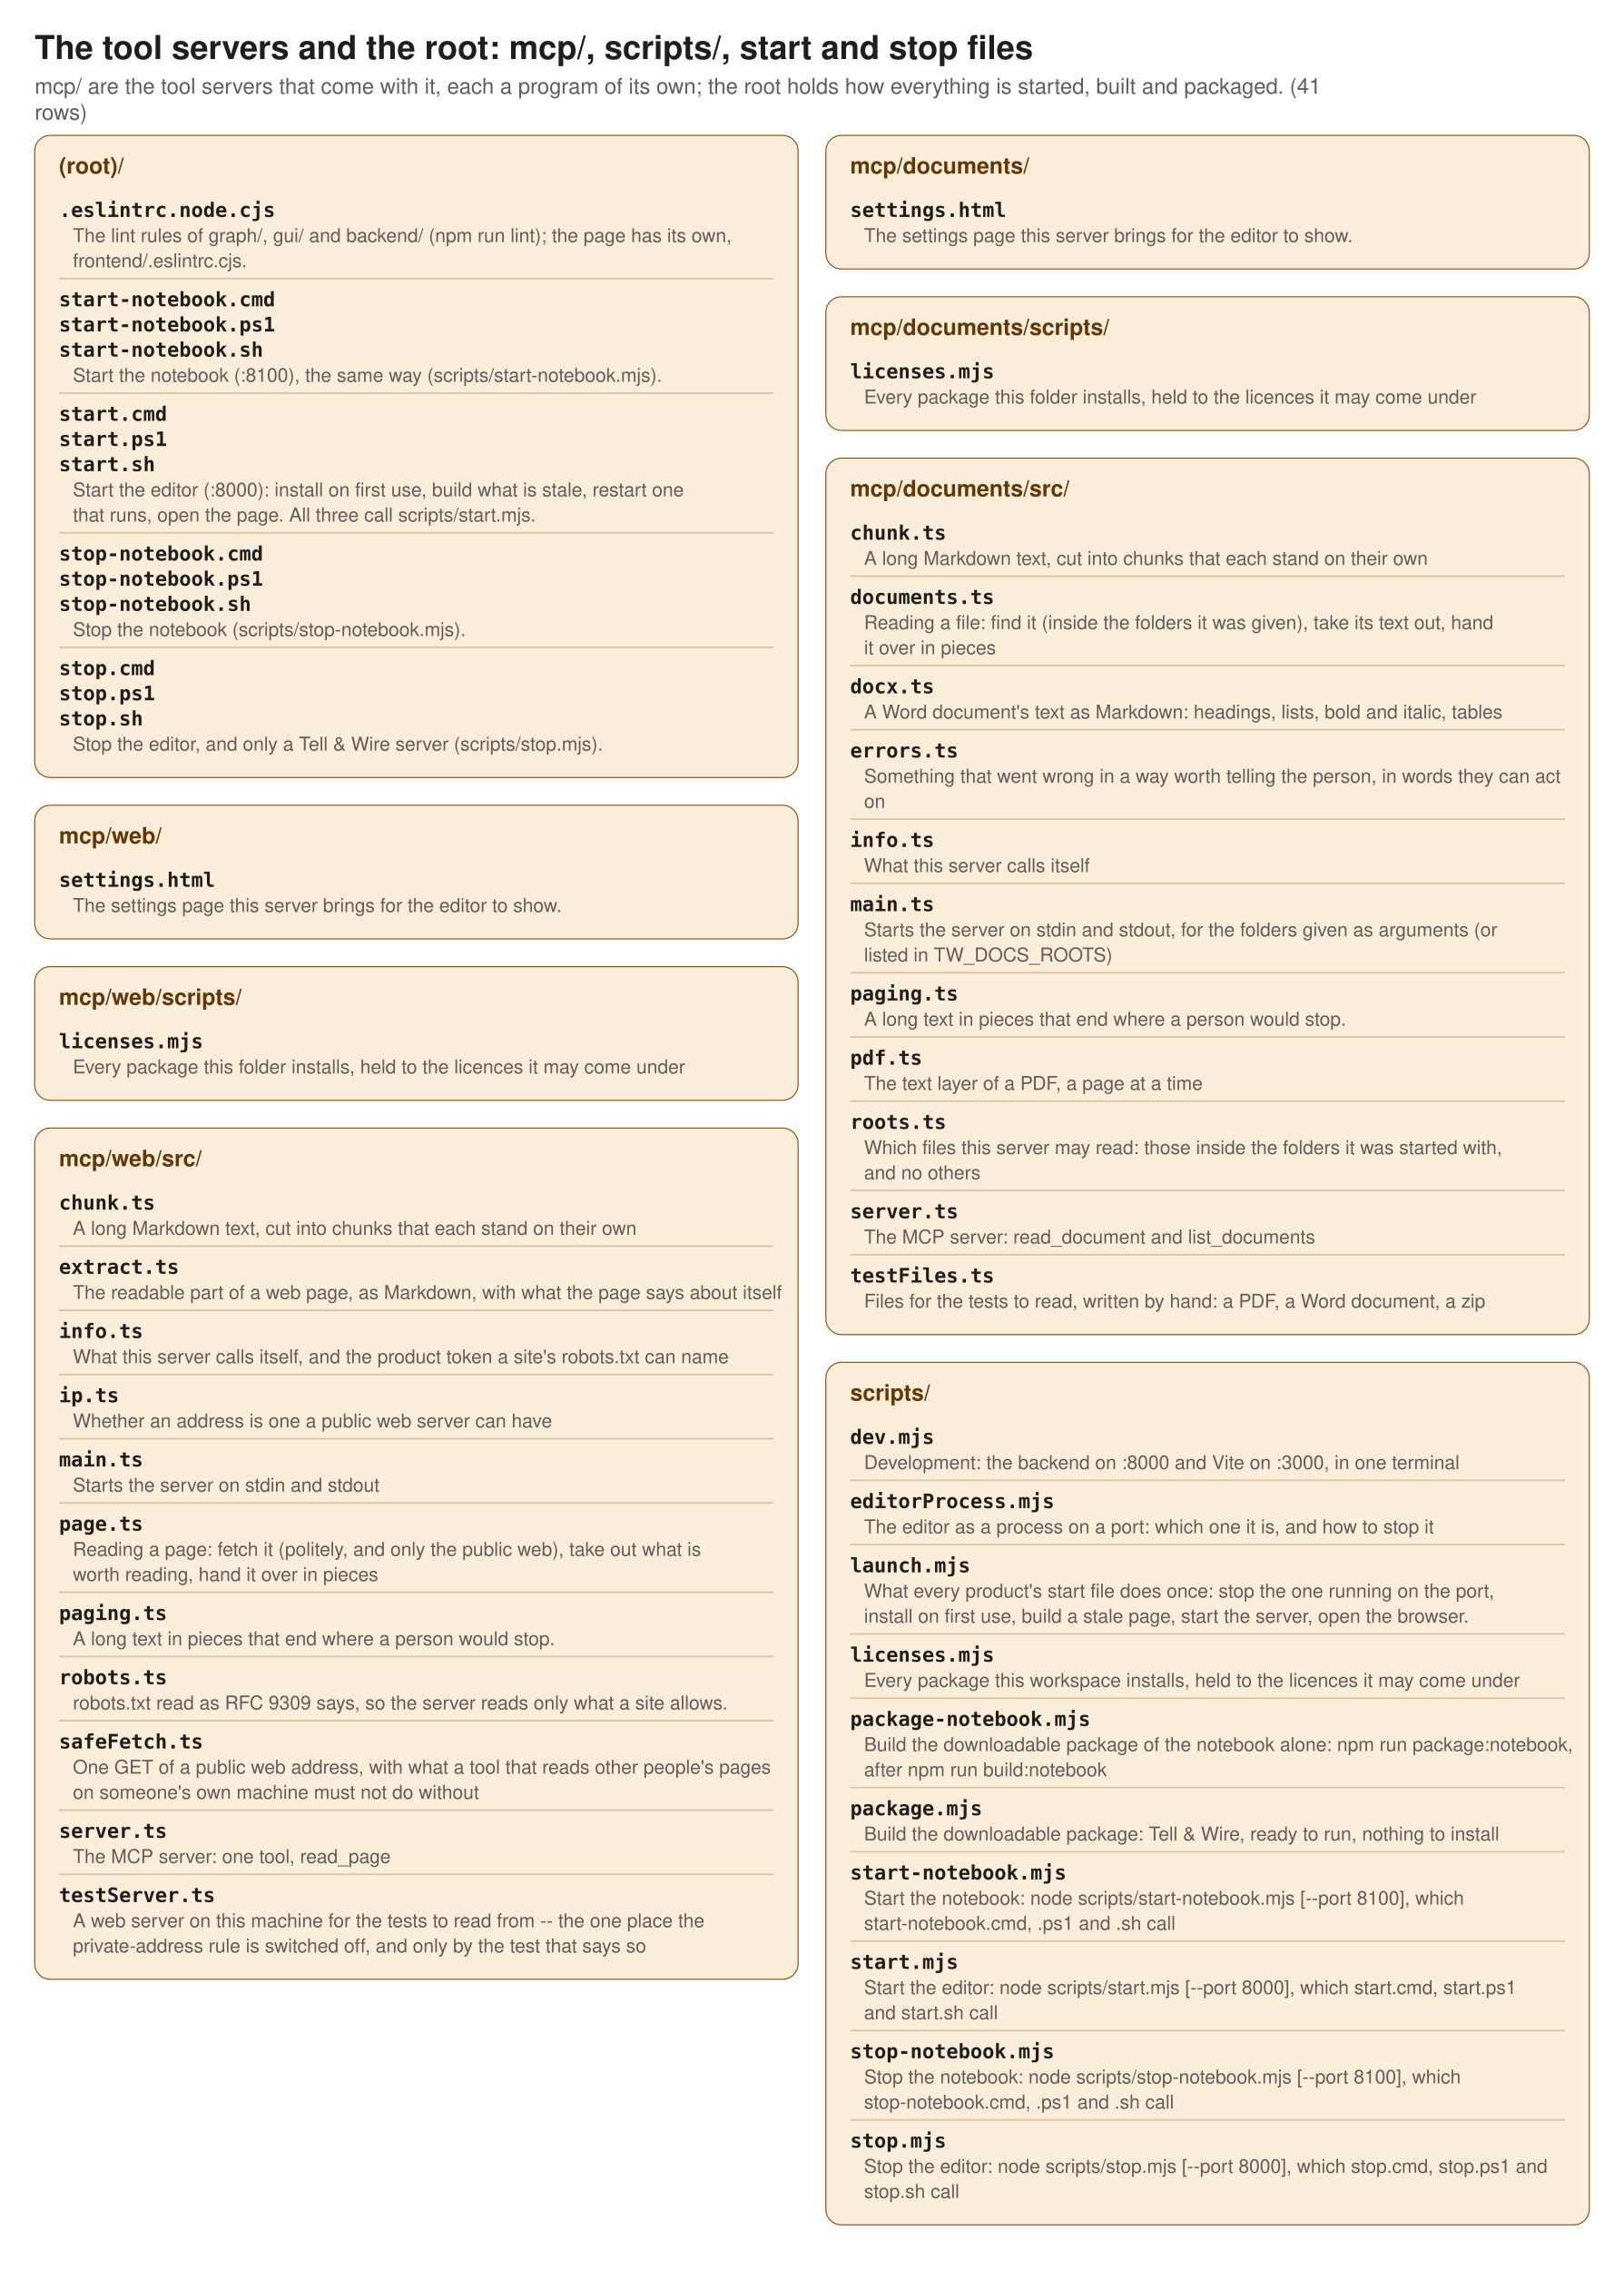
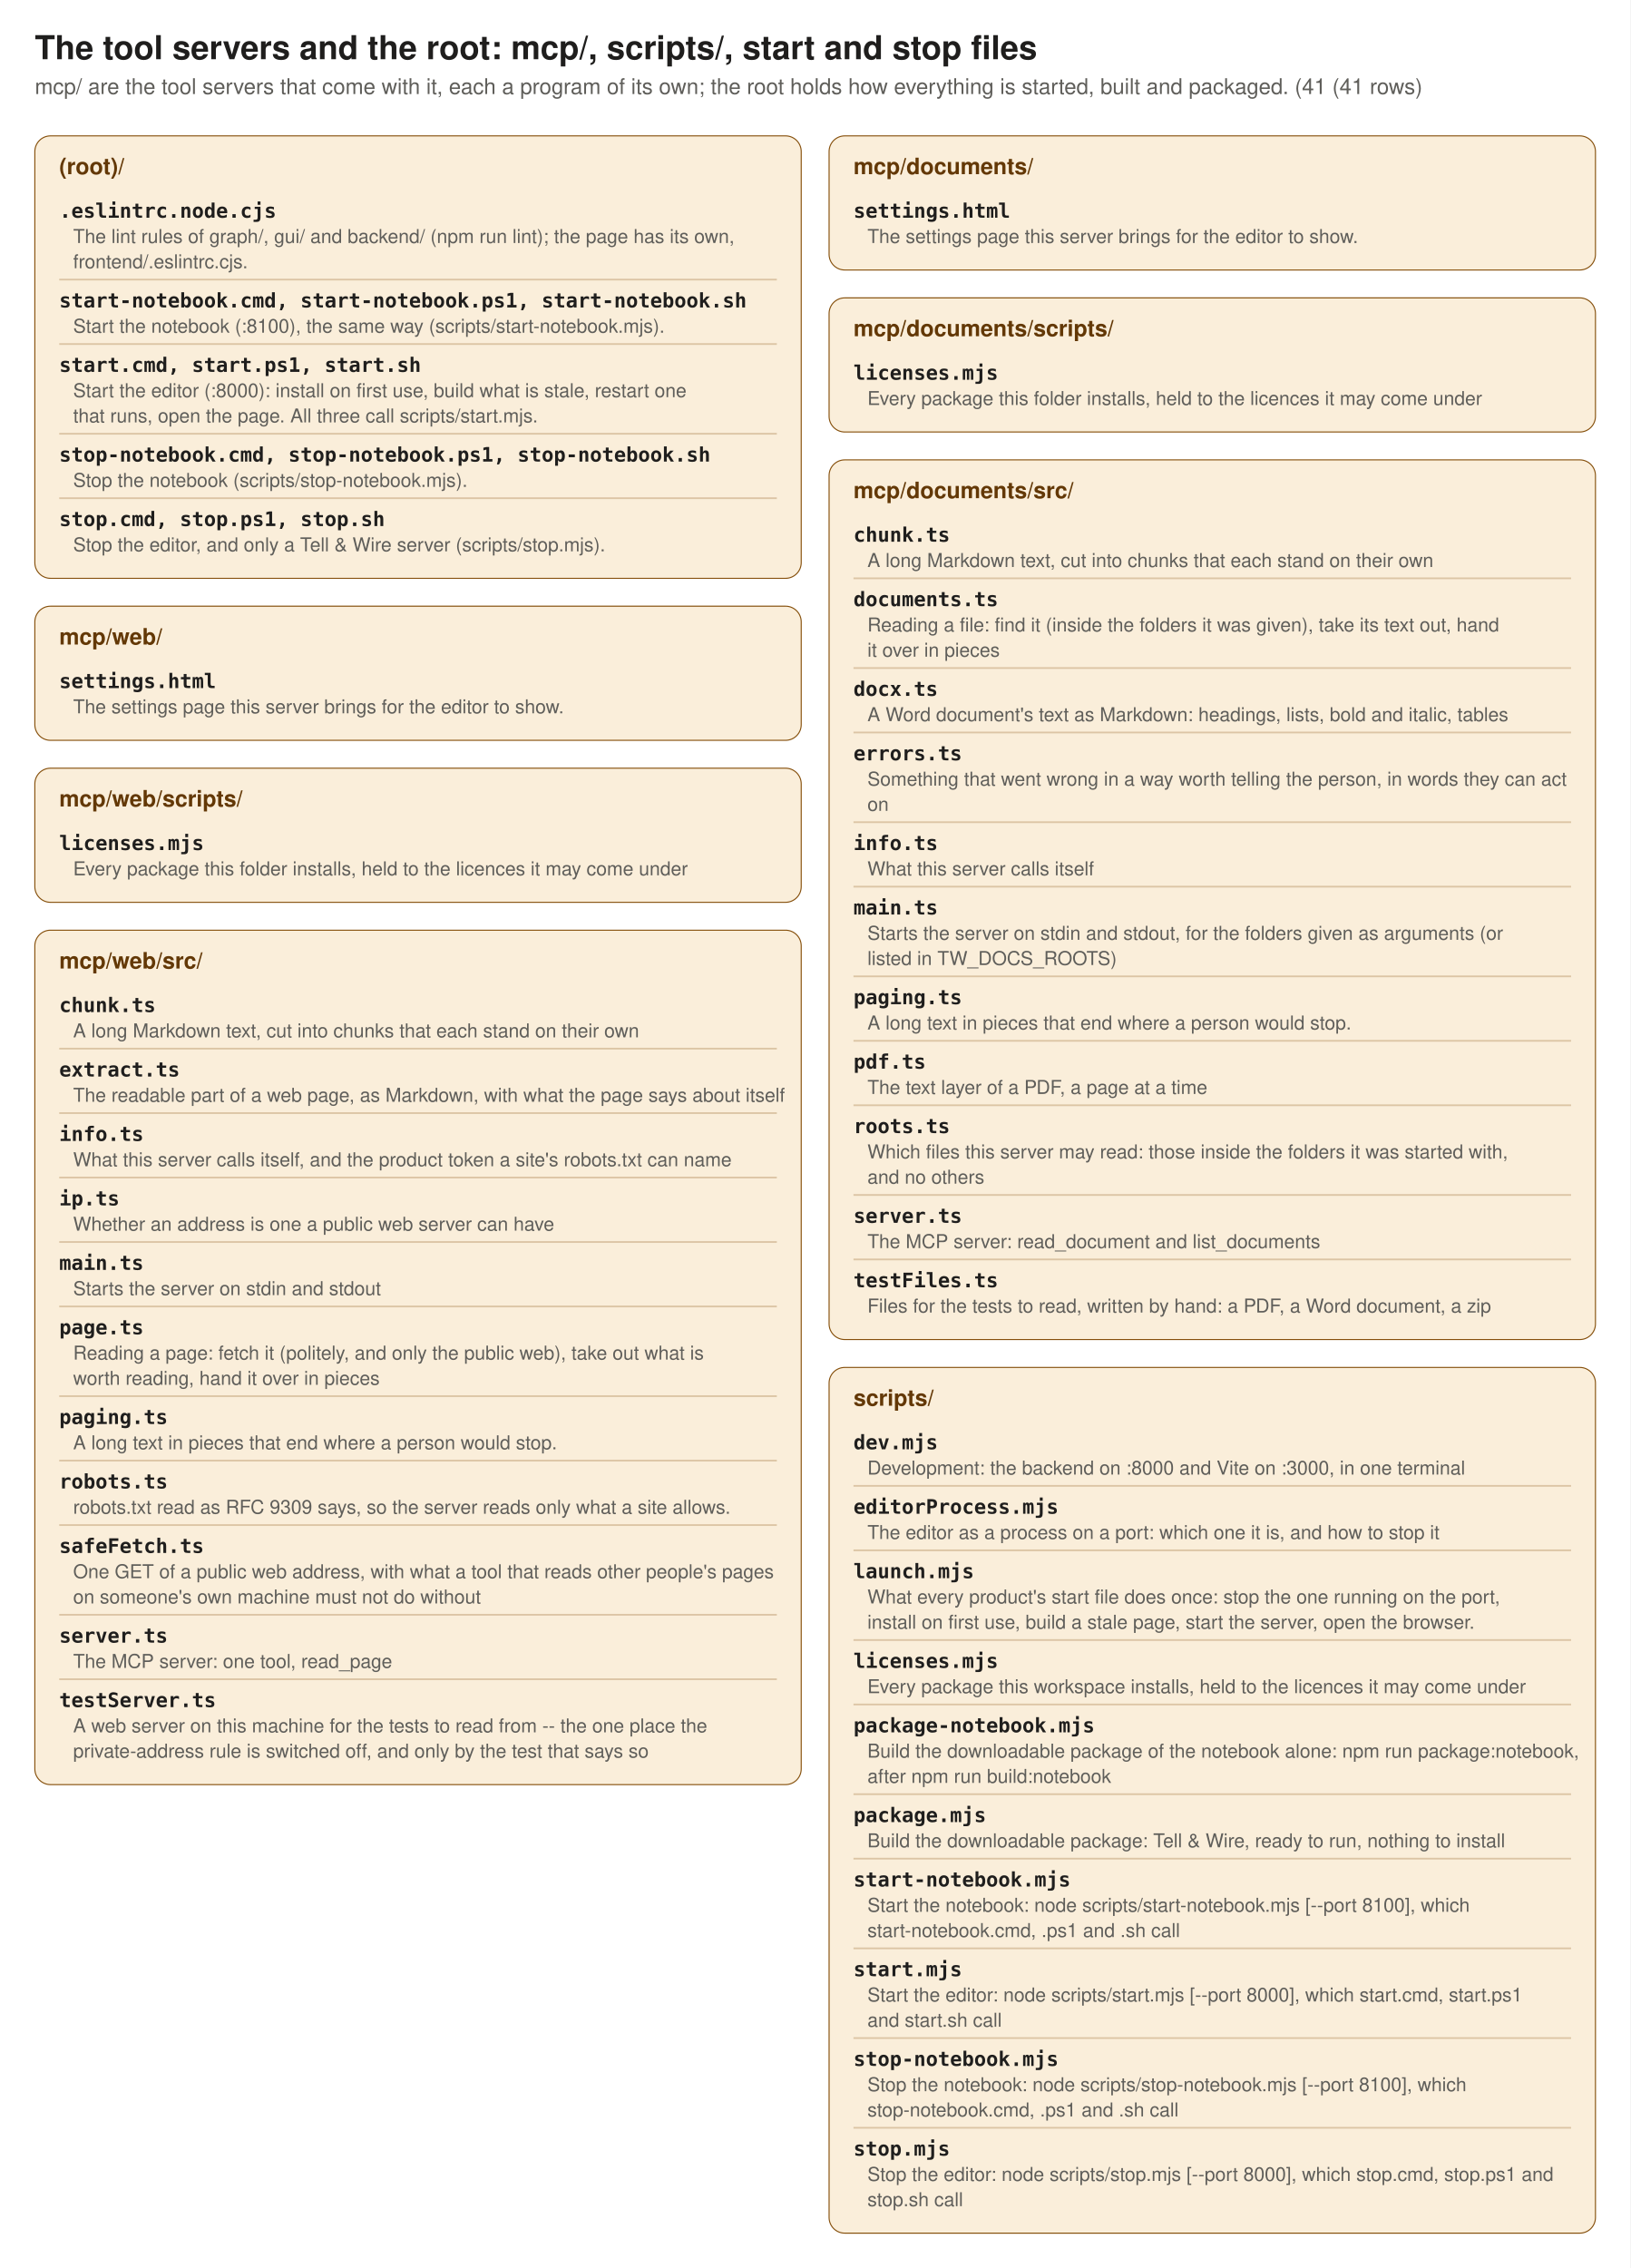
- <svg xmlns="http://www.w3.org/2000/svg" width="936" viewBox="0 0 936 1308" role="img">
+ <svg xmlns="http://www.w3.org/2000/svg" width="936" viewBox="0 0 936 1302" role="img">
  <style>svg{font-family:Segoe UI,Helvetica,Arial,sans-serif}.bg{fill:#ffffff}.h{font-size:19px;font-weight:600;fill:#1f1e1d}.n{font-size:12.5px;fill:#5f5e5a}.d{font-size:13px;font-weight:600;fill:#633806}.f{font-family:Consolas,Menlo,monospace;font-size:11.5px;font-weight:600;fill:#1f1e1d}.r{font-size:11px;fill:#5f5e5a}.box{fill:#FAEEDA;stroke:#854F0B;stroke-width:.6}.row{stroke:#854F0B;stroke-opacity:.25}@media (prefers-color-scheme:dark){.bg{fill:#1c1c1a}.h,.f{fill:#e8e6dc}.n,.r{fill:#b4b2a9}.d{fill:#FAC775}.box{fill:#262624;stroke:#EF9F27}.row{stroke:#EF9F27}}</style>
-   <rect class="bg" width="936" height="1308" />
+   <rect class="bg" width="936" height="1302" />
  <text class="h" x="20" y="34">The tool servers and the root: mcp/, scripts/, start and stop files</text>
-   <text class="n" x="20" y="54">mcp/ are the tool servers that come with it, each a program of its own; the root holds how everything is started, built and packaged. (41</text>
-   <text class="n" x="20" y="69">rows)</text>
+   <text class="n" x="20" y="54">mcp/ are the tool servers that come with it, each a program of its own; the root holds how everything is started, built and packaged. (41 (41 rows)</text>
  <g>
-     <rect class="box" x="20" y="78" width="440" height="370" rx="9" />
+     <rect class="box" x="20" y="78" width="440" height="254" rx="9" />
    <text class="d" x="34" y="100">(root)/</text>
    <text class="f" x="34" y="125">.eslintrc.node.cjs</text>
    <text class="r" x="42" y="139.5">The lint rules of graph/, gui/ and backend/ (npm run lint); the page has its own,</text>
    <text class="r" x="42" y="154">frontend/.eslintrc.cjs.</text>
    <line class="row" x1="34" x2="446" y1="160.5" y2="160.5" />
-     <text class="f" x="34" y="176.5">start-notebook.cmd</text>
-     <text class="f" x="34" y="191">start-notebook.ps1</text>
-     <text class="f" x="34" y="205.5">start-notebook.sh</text>
-     <text class="r" x="42" y="220">Start the notebook (:8100), the same way (scripts/start-notebook.mjs).</text>
-     <line class="row" x1="34" x2="446" y1="226.5" y2="226.5" />
-     <text class="f" x="34" y="242.5">start.cmd</text>
-     <text class="f" x="34" y="257">start.ps1</text>
-     <text class="f" x="34" y="271.5">start.sh</text>
-     <text class="r" x="42" y="286">Start the editor (:8000): install on first use, build what is stale, restart one</text>
-     <text class="r" x="42" y="300.5">that runs, open the page. All three call scripts/start.mjs.</text>
-     <line class="row" x1="34" x2="446" y1="307" y2="307" />
-     <text class="f" x="34" y="323">stop-notebook.cmd</text>
-     <text class="f" x="34" y="337.5">stop-notebook.ps1</text>
-     <text class="f" x="34" y="352">stop-notebook.sh</text>
-     <text class="r" x="42" y="366.5">Stop the notebook (scripts/stop-notebook.mjs).</text>
-     <line class="row" x1="34" x2="446" y1="373" y2="373" />
-     <text class="f" x="34" y="389">stop.cmd</text>
-     <text class="f" x="34" y="403.5">stop.ps1</text>
-     <text class="f" x="34" y="418">stop.sh</text>
-     <text class="r" x="42" y="432.5">Stop the editor, and only a Tell &amp; Wire server (scripts/stop.mjs).</text>
+     <text class="f" x="34" y="176.5">start-notebook.cmd, start-notebook.ps1, start-notebook.sh</text>
+     <text class="r" x="42" y="191">Start the notebook (:8100), the same way (scripts/start-notebook.mjs).</text>
+     <line class="row" x1="34" x2="446" y1="197.5" y2="197.5" />
+     <text class="f" x="34" y="213.5">start.cmd, start.ps1, start.sh</text>
+     <text class="r" x="42" y="228">Start the editor (:8000): install on first use, build what is stale, restart one</text>
+     <text class="r" x="42" y="242.5">that runs, open the page. All three call scripts/start.mjs.</text>
+     <line class="row" x1="34" x2="446" y1="249" y2="249" />
+     <text class="f" x="34" y="265">stop-notebook.cmd, stop-notebook.ps1, stop-notebook.sh</text>
+     <text class="r" x="42" y="279.5">Stop the notebook (scripts/stop-notebook.mjs).</text>
+     <line class="row" x1="34" x2="446" y1="286" y2="286" />
+     <text class="f" x="34" y="302">stop.cmd, stop.ps1, stop.sh</text>
+     <text class="r" x="42" y="316.5">Stop the editor, and only a Tell &amp; Wire server (scripts/stop.mjs).</text>
  </g>
  <g>
    <rect class="box" x="476" y="78" width="440" height="77" rx="9" />
    <text class="d" x="490" y="100">mcp/documents/</text>
    <text class="f" x="490" y="125">settings.html</text>
    <text class="r" x="498" y="139.5">The settings page this server brings for the editor to show.</text>
  </g>
  <g>
    <rect class="box" x="476" y="171" width="440" height="77" rx="9" />
    <text class="d" x="490" y="193">mcp/documents/scripts/</text>
    <text class="f" x="490" y="218">licenses.mjs</text>
    <text class="r" x="498" y="232.5">Every package this folder installs, held to the licences it may come under</text>
  </g>
  <g>
    <rect class="box" x="476" y="264" width="440" height="505" rx="9" />
    <text class="d" x="490" y="286">mcp/documents/src/</text>
    <text class="f" x="490" y="311">chunk.ts</text>
    <text class="r" x="498" y="325.5">A long Markdown text, cut into chunks that each stand on their own</text>
    <line class="row" x1="490" x2="902" y1="332" y2="332" />
    <text class="f" x="490" y="348">documents.ts</text>
    <text class="r" x="498" y="362.5">Reading a file: find it (inside the folders it was given), take its text out, hand</text>
    <text class="r" x="498" y="377">it over in pieces</text>
    <line class="row" x1="490" x2="902" y1="383.5" y2="383.5" />
    <text class="f" x="490" y="399.5">docx.ts</text>
    <text class="r" x="498" y="414">A Word document's text as Markdown: headings, lists, bold and italic, tables</text>
    <line class="row" x1="490" x2="902" y1="420.5" y2="420.5" />
    <text class="f" x="490" y="436.5">errors.ts</text>
    <text class="r" x="498" y="451">Something that went wrong in a way worth telling the person, in words they can act</text>
    <text class="r" x="498" y="465.5">on</text>
    <line class="row" x1="490" x2="902" y1="472" y2="472" />
    <text class="f" x="490" y="488">info.ts</text>
    <text class="r" x="498" y="502.5">What this server calls itself</text>
    <line class="row" x1="490" x2="902" y1="509" y2="509" />
    <text class="f" x="490" y="525">main.ts</text>
    <text class="r" x="498" y="539.5">Starts the server on stdin and stdout, for the folders given as arguments (or</text>
    <text class="r" x="498" y="554">listed in TW_DOCS_ROOTS)</text>
    <line class="row" x1="490" x2="902" y1="560.5" y2="560.5" />
    <text class="f" x="490" y="576.5">paging.ts</text>
    <text class="r" x="498" y="591">A long text in pieces that end where a person would stop.</text>
    <line class="row" x1="490" x2="902" y1="597.5" y2="597.5" />
    <text class="f" x="490" y="613.5">pdf.ts</text>
    <text class="r" x="498" y="628">The text layer of a PDF, a page at a time</text>
    <line class="row" x1="490" x2="902" y1="634.5" y2="634.5" />
    <text class="f" x="490" y="650.5">roots.ts</text>
    <text class="r" x="498" y="665">Which files this server may read: those inside the folders it was started with,</text>
    <text class="r" x="498" y="679.5">and no others</text>
    <line class="row" x1="490" x2="902" y1="686" y2="686" />
    <text class="f" x="490" y="702">server.ts</text>
    <text class="r" x="498" y="716.5">The MCP server: read_document and list_documents</text>
    <line class="row" x1="490" x2="902" y1="723" y2="723" />
    <text class="f" x="490" y="739">testFiles.ts</text>
    <text class="r" x="498" y="753.5">Files for the tests to read, written by hand: a PDF, a Word document, a zip</text>
  </g>
  <g>
-     <rect class="box" x="20" y="464" width="440" height="77" rx="9" />
-     <text class="d" x="34" y="486">mcp/web/</text>
-     <text class="f" x="34" y="511">settings.html</text>
-     <text class="r" x="42" y="525.5">The settings page this server brings for the editor to show.</text>
+     <rect class="box" x="20" y="348" width="440" height="77" rx="9" />
+     <text class="d" x="34" y="370">mcp/web/</text>
+     <text class="f" x="34" y="395">settings.html</text>
+     <text class="r" x="42" y="409.5">The settings page this server brings for the editor to show.</text>
  </g>
  <g>
-     <rect class="box" x="20" y="557" width="440" height="77" rx="9" />
-     <text class="d" x="34" y="579">mcp/web/scripts/</text>
-     <text class="f" x="34" y="604">licenses.mjs</text>
-     <text class="r" x="42" y="618.5">Every package this folder installs, held to the licences it may come under</text>
+     <rect class="box" x="20" y="441" width="440" height="77" rx="9" />
+     <text class="d" x="34" y="463">mcp/web/scripts/</text>
+     <text class="f" x="34" y="488">licenses.mjs</text>
+     <text class="r" x="42" y="502.5">Every package this folder installs, held to the licences it may come under</text>
  </g>
  <g>
-     <rect class="box" x="20" y="650" width="440" height="490.5" rx="9" />
-     <text class="d" x="34" y="672">mcp/web/src/</text>
-     <text class="f" x="34" y="697">chunk.ts</text>
-     <text class="r" x="42" y="711.5">A long Markdown text, cut into chunks that each stand on their own</text>
-     <line class="row" x1="34" x2="446" y1="718" y2="718" />
-     <text class="f" x="34" y="734">extract.ts</text>
-     <text class="r" x="42" y="748.5">The readable part of a web page, as Markdown, with what the page says about itself</text>
-     <line class="row" x1="34" x2="446" y1="755" y2="755" />
-     <text class="f" x="34" y="771">info.ts</text>
-     <text class="r" x="42" y="785.5">What this server calls itself, and the product token a site's robots.txt can name</text>
-     <line class="row" x1="34" x2="446" y1="792" y2="792" />
-     <text class="f" x="34" y="808">ip.ts</text>
-     <text class="r" x="42" y="822.5">Whether an address is one a public web server can have</text>
-     <line class="row" x1="34" x2="446" y1="829" y2="829" />
-     <text class="f" x="34" y="845">main.ts</text>
-     <text class="r" x="42" y="859.5">Starts the server on stdin and stdout</text>
-     <line class="row" x1="34" x2="446" y1="866" y2="866" />
-     <text class="f" x="34" y="882">page.ts</text>
-     <text class="r" x="42" y="896.5">Reading a page: fetch it (politely, and only the public web), take out what is</text>
-     <text class="r" x="42" y="911">worth reading, hand it over in pieces</text>
-     <line class="row" x1="34" x2="446" y1="917.5" y2="917.5" />
-     <text class="f" x="34" y="933.5">paging.ts</text>
-     <text class="r" x="42" y="948">A long text in pieces that end where a person would stop.</text>
-     <line class="row" x1="34" x2="446" y1="954.5" y2="954.5" />
-     <text class="f" x="34" y="970.5">robots.ts</text>
-     <text class="r" x="42" y="985">robots.txt read as RFC 9309 says, so the server reads only what a site allows.</text>
-     <line class="row" x1="34" x2="446" y1="991.5" y2="991.5" />
-     <text class="f" x="34" y="1007.5">safeFetch.ts</text>
-     <text class="r" x="42" y="1022">One GET of a public web address, with what a tool that reads other people's pages</text>
-     <text class="r" x="42" y="1036.5">on someone's own machine must not do without</text>
-     <line class="row" x1="34" x2="446" y1="1043" y2="1043" />
-     <text class="f" x="34" y="1059">server.ts</text>
-     <text class="r" x="42" y="1073.5">The MCP server: one tool, read_page</text>
-     <line class="row" x1="34" x2="446" y1="1080" y2="1080" />
-     <text class="f" x="34" y="1096">testServer.ts</text>
-     <text class="r" x="42" y="1110.5">A web server on this machine for the tests to read from -- the one place the</text>
-     <text class="r" x="42" y="1125">private-address rule is switched off, and only by the test that says so</text>
+     <rect class="box" x="20" y="534" width="440" height="490.5" rx="9" />
+     <text class="d" x="34" y="556">mcp/web/src/</text>
+     <text class="f" x="34" y="581">chunk.ts</text>
+     <text class="r" x="42" y="595.5">A long Markdown text, cut into chunks that each stand on their own</text>
+     <line class="row" x1="34" x2="446" y1="602" y2="602" />
+     <text class="f" x="34" y="618">extract.ts</text>
+     <text class="r" x="42" y="632.5">The readable part of a web page, as Markdown, with what the page says about itself</text>
+     <line class="row" x1="34" x2="446" y1="639" y2="639" />
+     <text class="f" x="34" y="655">info.ts</text>
+     <text class="r" x="42" y="669.5">What this server calls itself, and the product token a site's robots.txt can name</text>
+     <line class="row" x1="34" x2="446" y1="676" y2="676" />
+     <text class="f" x="34" y="692">ip.ts</text>
+     <text class="r" x="42" y="706.5">Whether an address is one a public web server can have</text>
+     <line class="row" x1="34" x2="446" y1="713" y2="713" />
+     <text class="f" x="34" y="729">main.ts</text>
+     <text class="r" x="42" y="743.5">Starts the server on stdin and stdout</text>
+     <line class="row" x1="34" x2="446" y1="750" y2="750" />
+     <text class="f" x="34" y="766">page.ts</text>
+     <text class="r" x="42" y="780.5">Reading a page: fetch it (politely, and only the public web), take out what is</text>
+     <text class="r" x="42" y="795">worth reading, hand it over in pieces</text>
+     <line class="row" x1="34" x2="446" y1="801.5" y2="801.5" />
+     <text class="f" x="34" y="817.5">paging.ts</text>
+     <text class="r" x="42" y="832">A long text in pieces that end where a person would stop.</text>
+     <line class="row" x1="34" x2="446" y1="838.5" y2="838.5" />
+     <text class="f" x="34" y="854.5">robots.ts</text>
+     <text class="r" x="42" y="869">robots.txt read as RFC 9309 says, so the server reads only what a site allows.</text>
+     <line class="row" x1="34" x2="446" y1="875.5" y2="875.5" />
+     <text class="f" x="34" y="891.5">safeFetch.ts</text>
+     <text class="r" x="42" y="906">One GET of a public web address, with what a tool that reads other people's pages</text>
+     <text class="r" x="42" y="920.5">on someone's own machine must not do without</text>
+     <line class="row" x1="34" x2="446" y1="927" y2="927" />
+     <text class="f" x="34" y="943">server.ts</text>
+     <text class="r" x="42" y="957.5">The MCP server: one tool, read_page</text>
+     <line class="row" x1="34" x2="446" y1="964" y2="964" />
+     <text class="f" x="34" y="980">testServer.ts</text>
+     <text class="r" x="42" y="994.5">A web server on this machine for the tests to read from -- the one place the</text>
+     <text class="r" x="42" y="1009">private-address rule is switched off, and only by the test that says so</text>
  </g>
  <g>
    <rect class="box" x="476" y="785" width="440" height="497" rx="9" />
    <text class="d" x="490" y="807">scripts/</text>
    <text class="f" x="490" y="832">dev.mjs</text>
    <text class="r" x="498" y="846.5">Development: the backend on :8000 and Vite on :3000, in one terminal</text>
    <line class="row" x1="490" x2="902" y1="853" y2="853" />
    <text class="f" x="490" y="869">editorProcess.mjs</text>
    <text class="r" x="498" y="883.5">The editor as a process on a port: which one it is, and how to stop it</text>
    <line class="row" x1="490" x2="902" y1="890" y2="890" />
    <text class="f" x="490" y="906">launch.mjs</text>
    <text class="r" x="498" y="920.5">What every product's start file does once: stop the one running on the port,</text>
    <text class="r" x="498" y="935">install on first use, build a stale page, start the server, open the browser.</text>
    <line class="row" x1="490" x2="902" y1="941.5" y2="941.5" />
    <text class="f" x="490" y="957.5">licenses.mjs</text>
    <text class="r" x="498" y="972">Every package this workspace installs, held to the licences it may come under</text>
    <line class="row" x1="490" x2="902" y1="978.5" y2="978.5" />
    <text class="f" x="490" y="994.5">package-notebook.mjs</text>
    <text class="r" x="498" y="1009">Build the downloadable package of the notebook alone: npm run package:notebook,</text>
    <text class="r" x="498" y="1023.5">after npm run build:notebook</text>
    <line class="row" x1="490" x2="902" y1="1030" y2="1030" />
    <text class="f" x="490" y="1046">package.mjs</text>
    <text class="r" x="498" y="1060.5">Build the downloadable package: Tell &amp; Wire, ready to run, nothing to install</text>
    <line class="row" x1="490" x2="902" y1="1067" y2="1067" />
    <text class="f" x="490" y="1083">start-notebook.mjs</text>
    <text class="r" x="498" y="1097.5">Start the notebook: node scripts/start-notebook.mjs [--port 8100], which</text>
    <text class="r" x="498" y="1112">start-notebook.cmd, .ps1 and .sh call</text>
    <line class="row" x1="490" x2="902" y1="1118.5" y2="1118.5" />
    <text class="f" x="490" y="1134.5">start.mjs</text>
    <text class="r" x="498" y="1149">Start the editor: node scripts/start.mjs [--port 8000], which start.cmd, start.ps1</text>
    <text class="r" x="498" y="1163.5">and start.sh call</text>
    <line class="row" x1="490" x2="902" y1="1170" y2="1170" />
    <text class="f" x="490" y="1186">stop-notebook.mjs</text>
    <text class="r" x="498" y="1200.5">Stop the notebook: node scripts/stop-notebook.mjs [--port 8100], which</text>
    <text class="r" x="498" y="1215">stop-notebook.cmd, .ps1 and .sh call</text>
    <line class="row" x1="490" x2="902" y1="1221.5" y2="1221.5" />
    <text class="f" x="490" y="1237.5">stop.mjs</text>
    <text class="r" x="498" y="1252">Stop the editor: node scripts/stop.mjs [--port 8000], which stop.cmd, stop.ps1 and</text>
    <text class="r" x="498" y="1266.5">stop.sh call</text>
  </g>
</svg>
